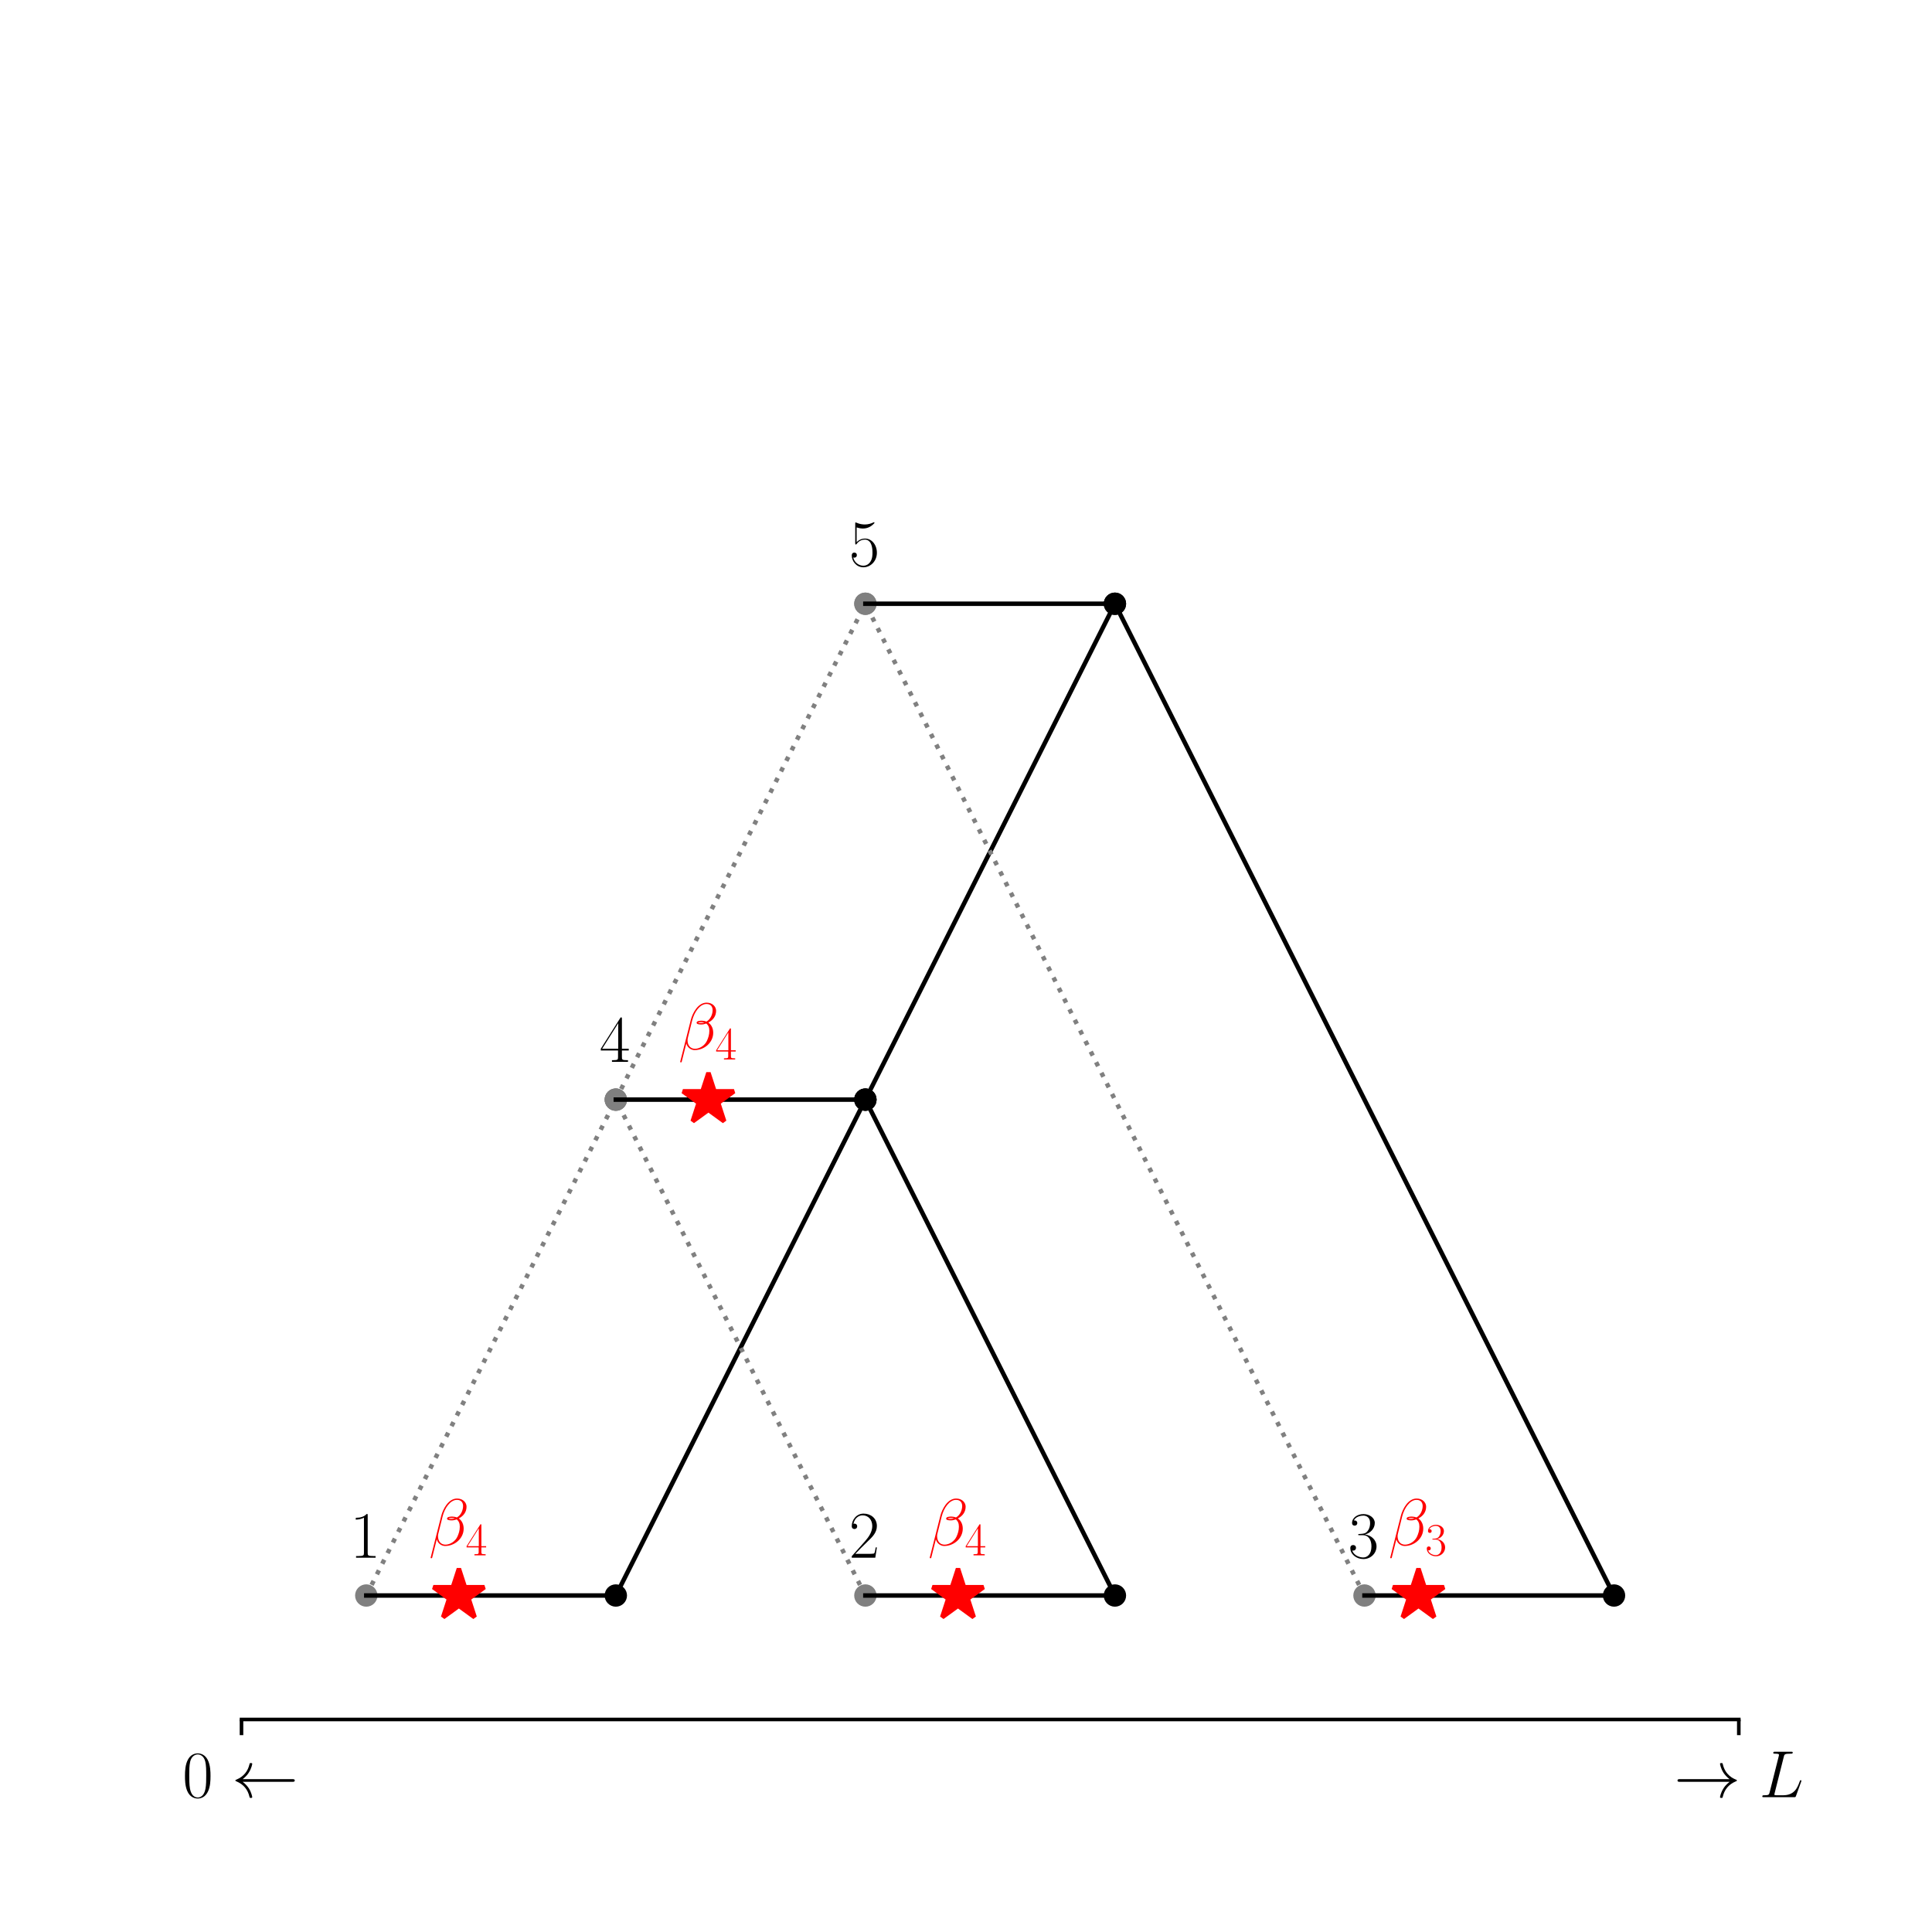
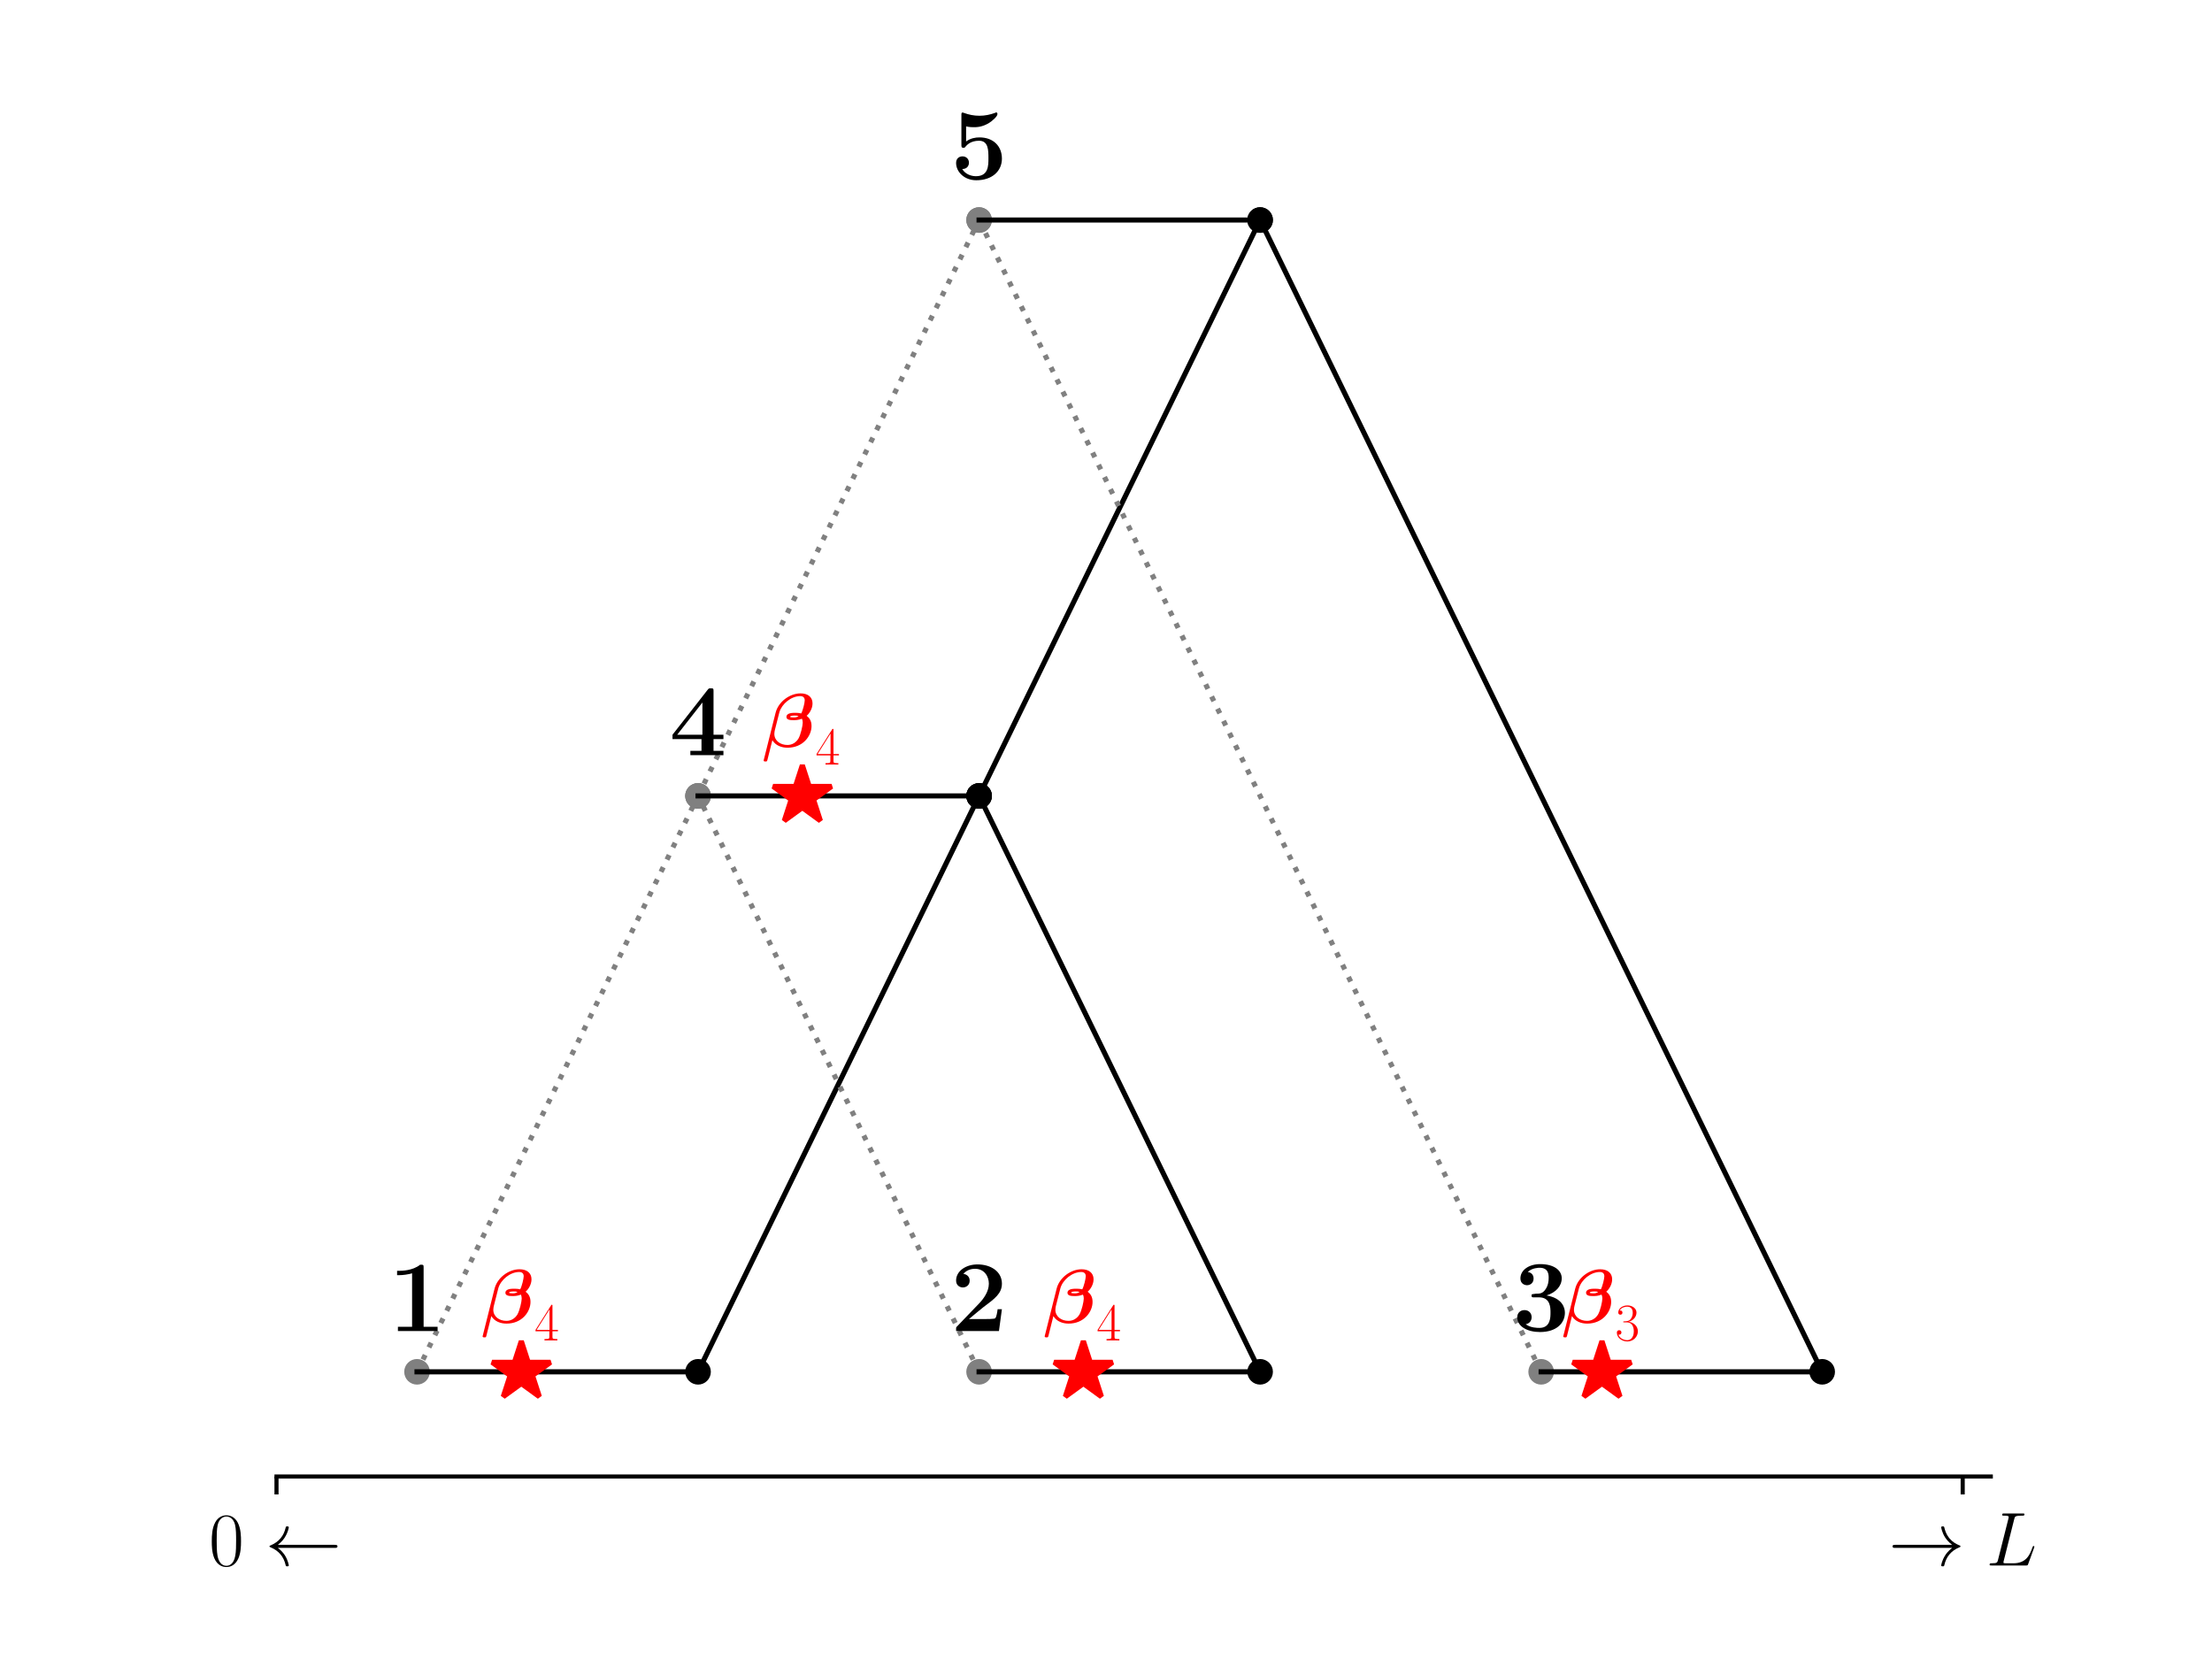
- <svg xmlns="http://www.w3.org/2000/svg" xmlns:xlink="http://www.w3.org/1999/xlink" width="432pt" height="432pt" viewBox="0 0 432 432" version="1.1">
+ <svg xmlns="http://www.w3.org/2000/svg" xmlns:xlink="http://www.w3.org/1999/xlink" width="432pt" height="324pt" viewBox="0 0 432 324" version="1.1">
  <defs>
    <style type="text/css">*{stroke-linejoin: round; stroke-linecap: butt}</style>
  </defs>
  <g id="figure_1">
    <g id="patch_1">
-       <path d="M 0 432  L 432 432  L 432 0  L 0 0  z " style="fill: #ffffff" />
+       <path d="M 0 324  L 432 324  L 432 0  L 0 0  z " style="fill: #ffffff" />
    </g>
    <g id="axes_1">
      <g id="patch_2">
-         <path d="M 54 384.48  L 388.8 384.48  L 388.8 51.84  L 54 51.84  z " style="fill: #ffffff" />
+         <path d="M 54 288.36  L 388.8 288.36  L 388.8 38.88  L 54 38.88  z " style="fill: #ffffff" />
      </g>
      <g id="matplotlib.axis_1">
        <g id="xtick_1">
          <g id="line2d_1">
            <defs>
-               <path id="m05def187ea" d="M 0 0  L 0 3.5  " style="stroke: #000000; stroke-width: 0.8" />
+               <path id="m8e6bfeae69" d="M 0 0  L 0 3.5  " style="stroke: #000000; stroke-width: 0.8" />
            </defs>
            <g>
-               <use xlink:href="#m05def187ea" x="54" y="384.48" style="stroke: #000000; stroke-width: 0.8" />
+               <use xlink:href="#m8e6bfeae69" x="54" y="288.36" style="stroke: #000000; stroke-width: 0.8" />
            </g>
          </g>
          <g id="text_1">
-             <g transform="translate(40.79435 401.8577) scale(0.15 -0.15)">
+             <g transform="translate(40.79435 305.7377) scale(0.15 -0.15)">
              <defs>
                <path id="CMR17-30" d="M 2688 2025  C 2688 2416 2682 3080 2413 3591  C 2176 4039 1798 4198 1466 4198  C 1158 4198 768 4058 525 3597  C 269 3118 243 2524 243 2025  C 243 1661 250 1106 448 619  C 723 -39 1216 -128 1466 -128  C 1760 -128 2208 -7 2470 600  C 2662 1042 2688 1559 2688 2025  z M 1466 -26  C 1056 -26 813 325 723 812  C 653 1188 653 1738 653 2096  C 653 2588 653 2997 736 3387  C 858 3929 1216 4096 1466 4096  C 1728 4096 2067 3923 2189 3400  C 2272 3036 2278 2607 2278 2096  C 2278 1680 2278 1169 2202 792  C 2067 95 1690 -26 1466 -26  z " transform="scale(0.015625)" />
                <path id="CMSY10-20" d="M 5811 1472  C 5926 1472 6042 1472 6042 1600  C 6042 1728 5926 1728 5811 1728  L 1056 1728  C 1408 1997 1581 2259 1632 2342  C 1920 2784 1971 3187 1971 3194  C 1971 3270 1894 3270 1843 3270  C 1734 3270 1728 3258 1702 3142  C 1555 2515 1178 1984 454 1683  C 384 1658 358 1645 358 1600  C 358 1555 390 1542 454 1517  C 1120 1242 1549 742 1709 26  C 1728 -51 1734 -70 1843 -70  C 1894 -70 1971 -70 1971 7  C 1971 20 1914 423 1645 851  C 1517 1043 1331 1267 1056 1472  L 5811 1472  z " transform="scale(0.015625)" />
              </defs>
              <use xlink:href="#CMR17-30" transform="scale(0.996264)" />
              <use xlink:href="#CMSY10-20" transform="translate(73.36449 0) scale(0.996264)" />
            </g>
          </g>
        </g>
        <g id="xtick_2">
          <g id="line2d_2">
            <g>
-               <use xlink:href="#m05def187ea" x="388.8" y="384.48" style="stroke: #000000; stroke-width: 0.8" />
+               <use xlink:href="#m8e6bfeae69" x="383.311" y="288.36" style="stroke: #000000; stroke-width: 0.8" />
            </g>
          </g>
          <g id="text_2">
-             <g transform="translate(374.2747 401.8577) scale(0.15 -0.15)">
+             <g transform="translate(368.7861 305.7377) scale(0.15 -0.15)">
              <defs>
                <path id="CMSY10-21" d="M 5338 1472  C 4986 1203 4813 941 4762 858  C 4474 416 4422 13 4422 6  C 4422 -70 4499 -70 4550 -70  C 4659 -70 4666 -58 4691 58  C 4838 685 5216 1222 5939 1517  C 6016 1542 6035 1555 6035 1600  C 6035 1645 5997 1664 5984 1670  C 5702 1779 4928 2099 4685 3174  C 4666 3251 4659 3270 4550 3270  C 4499 3270 4422 3270 4422 3193  C 4422 3180 4480 2777 4749 2349  C 4877 2157 5062 1933 5338 1728  L 582 1728  C 467 1728 352 1728 352 1600  C 352 1472 467 1472 582 1472  L 5338 1472  z " transform="scale(0.015625)" />
                <path id="CMMI12-4c" d="M 2349 3861  C 2406 4103 2426 4167 2989 4167  C 3162 4167 3206 4167 3206 4288  C 3206 4352 3136 4352 3110 4352  C 2982 4352 2835 4352 2707 4352  L 1850 4352  C 1728 4352 1587 4352 1466 4352  C 1414 4352 1344 4352 1344 4231  C 1344 4167 1402 4167 1498 4167  C 1888 4167 1888 4116 1888 4046  C 1888 4034 1888 3995 1862 3899  L 998 472  C 941 249 928 185 480 185  C 358 185 294 185 294 70  C 294 0 333 0 461 0  L 3328 0  C 3469 0 3475 6 3520 121  L 4013 1478  C 4026 1510 4038 1548 4038 1567  C 4038 1605 4006 1631 3974 1631  C 3968 1631 3936 1631 3923 1605  C 3910 1599 3910 1586 3859 1465  C 3654 905 3366 185 2285 185  L 1670 185  C 1581 185 1568 185 1530 192  C 1459 198 1453 211 1453 262  C 1453 307 1466 345 1478 401  L 2349 3861  z " transform="scale(0.015625)" />
              </defs>
              <use xlink:href="#CMSY10-21" transform="scale(0.996264)" />
              <use xlink:href="#CMMI12-4c" transform="translate(127.3007 0) scale(0.996264)" />
            </g>
          </g>
        </g>
      </g>
      <g id="line2d_3">
-         <path d="M 137.7 356.76  L 193.5 245.88  " clip-path="url(#p132b7a329c)" style="fill: none; stroke: #000000; stroke-linecap: square" />
+         <path d="M 136.328 267.911  L 191.213 155.44  " clip-path="url(#pb90388bf2a)" style="fill: none; stroke: #000000; stroke-linecap: square" />
        <defs>
-           <path id="m3e17c81e96" d="M 0 2  C 0.53 2 1.039 1.789 1.414 1.414  C 1.789 1.039 2 0.53 2 0  C 2 -0.53 1.789 -1.039 1.414 -1.414  C 1.039 -1.789 0.53 -2 0 -2  C -0.53 -2 -1.039 -1.789 -1.414 -1.414  C -1.789 -1.039 -2 -0.53 -2 0  C -2 0.53 -1.789 1.039 -1.414 1.414  C -1.039 1.789 -0.53 2 0 2  z " style="stroke: #000000" />
+           <path id="md726dc7b17" d="M 0 2  C 0.53 2 1.039 1.789 1.414 1.414  C 1.789 1.039 2 0.53 2 0  C 2 -0.53 1.789 -1.039 1.414 -1.414  C 1.039 -1.789 0.53 -2 0 -2  C -0.53 -2 -1.039 -1.789 -1.414 -1.414  C -1.789 -1.039 -2 -0.53 -2 0  C -2 0.53 -1.789 1.039 -1.414 1.414  C -1.039 1.789 -0.53 2 0 2  z " style="stroke: #000000" />
        </defs>
-         <g clip-path="url(#p132b7a329c)">
-           <use xlink:href="#m3e17c81e96" x="137.7" y="356.76" style="stroke: #000000" />
-           <use xlink:href="#m3e17c81e96" x="193.5" y="245.88" style="stroke: #000000" />
+         <g clip-path="url(#pb90388bf2a)">
+           <use xlink:href="#md726dc7b17" x="136.328" y="267.911" style="stroke: #000000" />
+           <use xlink:href="#md726dc7b17" x="191.213" y="155.44" style="stroke: #000000" />
        </g>
      </g>
      <g id="line2d_4">
-         <path d="M 249.3 356.76  L 193.5 245.88  " clip-path="url(#p132b7a329c)" style="fill: none; stroke: #000000; stroke-linecap: square" />
-         <g clip-path="url(#p132b7a329c)">
-           <use xlink:href="#m3e17c81e96" x="249.3" y="356.76" style="stroke: #000000" />
-           <use xlink:href="#m3e17c81e96" x="193.5" y="245.88" style="stroke: #000000" />
+         <path d="M 246.098 267.911  L 191.213 155.44  " clip-path="url(#pb90388bf2a)" style="fill: none; stroke: #000000; stroke-linecap: square" />
+         <g clip-path="url(#pb90388bf2a)">
+           <use xlink:href="#md726dc7b17" x="246.098" y="267.911" style="stroke: #000000" />
+           <use xlink:href="#md726dc7b17" x="191.213" y="155.44" style="stroke: #000000" />
        </g>
      </g>
      <g id="line2d_5">
-         <path d="M 360.9 356.76  L 249.3 135  " clip-path="url(#p132b7a329c)" style="fill: none; stroke: #000000; stroke-linecap: square" />
-         <g clip-path="url(#p132b7a329c)">
-           <use xlink:href="#m3e17c81e96" x="360.9" y="356.76" style="stroke: #000000" />
-           <use xlink:href="#m3e17c81e96" x="249.3" y="135" style="stroke: #000000" />
+         <path d="M 355.869 267.911  L 246.098 42.97  " clip-path="url(#pb90388bf2a)" style="fill: none; stroke: #000000; stroke-linecap: square" />
+         <g clip-path="url(#pb90388bf2a)">
+           <use xlink:href="#md726dc7b17" x="355.869" y="267.911" style="stroke: #000000" />
+           <use xlink:href="#md726dc7b17" x="246.098" y="42.97" style="stroke: #000000" />
        </g>
      </g>
      <g id="line2d_6">
-         <path d="M 193.5 245.88  L 249.3 135  " clip-path="url(#p132b7a329c)" style="fill: none; stroke: #000000; stroke-linecap: square" />
-         <g clip-path="url(#p132b7a329c)">
-           <use xlink:href="#m3e17c81e96" x="193.5" y="245.88" style="stroke: #000000" />
-           <use xlink:href="#m3e17c81e96" x="249.3" y="135" style="stroke: #000000" />
+         <path d="M 191.213 155.44  L 246.098 42.97  " clip-path="url(#pb90388bf2a)" style="fill: none; stroke: #000000; stroke-linecap: square" />
+         <g clip-path="url(#pb90388bf2a)">
+           <use xlink:href="#md726dc7b17" x="191.213" y="155.44" style="stroke: #000000" />
+           <use xlink:href="#md726dc7b17" x="246.098" y="42.97" style="stroke: #000000" />
        </g>
      </g>
      <g id="line2d_7">
-         <path d="M 81.9 356.76  L 137.7 245.88  " clip-path="url(#p132b7a329c)" style="fill: none; stroke-dasharray: 1,1.65; stroke-dashoffset: 0; stroke: #808080" />
+         <path d="M 81.443 267.911  L 136.328 155.44  " clip-path="url(#pb90388bf2a)" style="fill: none; stroke-dasharray: 1,1.65; stroke-dashoffset: 0; stroke: #808080" />
        <defs>
-           <path id="m5ffe28008f" d="M 0 2  C 0.53 2 1.039 1.789 1.414 1.414  C 1.789 1.039 2 0.53 2 0  C 2 -0.53 1.789 -1.039 1.414 -1.414  C 1.039 -1.789 0.53 -2 0 -2  C -0.53 -2 -1.039 -1.789 -1.414 -1.414  C -1.789 -1.039 -2 -0.53 -2 0  C -2 0.53 -1.789 1.039 -1.414 1.414  C -1.039 1.789 -0.53 2 0 2  z " style="stroke: #808080" />
+           <path id="m5b89a7c4a4" d="M 0 2  C 0.53 2 1.039 1.789 1.414 1.414  C 1.789 1.039 2 0.53 2 0  C 2 -0.53 1.789 -1.039 1.414 -1.414  C 1.039 -1.789 0.53 -2 0 -2  C -0.53 -2 -1.039 -1.789 -1.414 -1.414  C -1.789 -1.039 -2 -0.53 -2 0  C -2 0.53 -1.789 1.039 -1.414 1.414  C -1.039 1.789 -0.53 2 0 2  z " style="stroke: #808080" />
        </defs>
-         <g clip-path="url(#p132b7a329c)">
-           <use xlink:href="#m5ffe28008f" x="81.9" y="356.76" style="fill: #808080; stroke: #808080" />
-           <use xlink:href="#m5ffe28008f" x="137.7" y="245.88" style="fill: #808080; stroke: #808080" />
+         <g clip-path="url(#pb90388bf2a)">
+           <use xlink:href="#m5b89a7c4a4" x="81.443" y="267.911" style="fill: #808080; stroke: #808080" />
+           <use xlink:href="#m5b89a7c4a4" x="136.328" y="155.44" style="fill: #808080; stroke: #808080" />
        </g>
      </g>
      <g id="line2d_8">
-         <path d="M 193.5 356.76  L 137.7 245.88  " clip-path="url(#p132b7a329c)" style="fill: none; stroke-dasharray: 1,1.65; stroke-dashoffset: 0; stroke: #808080" />
-         <g clip-path="url(#p132b7a329c)">
-           <use xlink:href="#m5ffe28008f" x="193.5" y="356.76" style="fill: #808080; stroke: #808080" />
-           <use xlink:href="#m5ffe28008f" x="137.7" y="245.88" style="fill: #808080; stroke: #808080" />
+         <path d="M 191.213 267.911  L 136.328 155.44  " clip-path="url(#pb90388bf2a)" style="fill: none; stroke-dasharray: 1,1.65; stroke-dashoffset: 0; stroke: #808080" />
+         <g clip-path="url(#pb90388bf2a)">
+           <use xlink:href="#m5b89a7c4a4" x="191.213" y="267.911" style="fill: #808080; stroke: #808080" />
+           <use xlink:href="#m5b89a7c4a4" x="136.328" y="155.44" style="fill: #808080; stroke: #808080" />
        </g>
      </g>
      <g id="line2d_9">
-         <path d="M 305.1 356.76  L 193.5 135  " clip-path="url(#p132b7a329c)" style="fill: none; stroke-dasharray: 1,1.65; stroke-dashoffset: 0; stroke: #808080" />
-         <g clip-path="url(#p132b7a329c)">
-           <use xlink:href="#m5ffe28008f" x="305.1" y="356.76" style="fill: #808080; stroke: #808080" />
-           <use xlink:href="#m5ffe28008f" x="193.5" y="135" style="fill: #808080; stroke: #808080" />
+         <path d="M 300.984 267.911  L 191.213 42.97  " clip-path="url(#pb90388bf2a)" style="fill: none; stroke-dasharray: 1,1.65; stroke-dashoffset: 0; stroke: #808080" />
+         <g clip-path="url(#pb90388bf2a)">
+           <use xlink:href="#m5b89a7c4a4" x="300.984" y="267.911" style="fill: #808080; stroke: #808080" />
+           <use xlink:href="#m5b89a7c4a4" x="191.213" y="42.97" style="fill: #808080; stroke: #808080" />
        </g>
      </g>
      <g id="line2d_10">
-         <path d="M 137.7 245.88  L 193.5 135  " clip-path="url(#p132b7a329c)" style="fill: none; stroke-dasharray: 1,1.65; stroke-dashoffset: 0; stroke: #808080" />
-         <g clip-path="url(#p132b7a329c)">
-           <use xlink:href="#m5ffe28008f" x="137.7" y="245.88" style="fill: #808080; stroke: #808080" />
-           <use xlink:href="#m5ffe28008f" x="193.5" y="135" style="fill: #808080; stroke: #808080" />
+         <path d="M 136.328 155.44  L 191.213 42.97  " clip-path="url(#pb90388bf2a)" style="fill: none; stroke-dasharray: 1,1.65; stroke-dashoffset: 0; stroke: #808080" />
+         <g clip-path="url(#pb90388bf2a)">
+           <use xlink:href="#m5b89a7c4a4" x="136.328" y="155.44" style="fill: #808080; stroke: #808080" />
+           <use xlink:href="#m5b89a7c4a4" x="191.213" y="42.97" style="fill: #808080; stroke: #808080" />
        </g>
      </g>
      <g id="line2d_11">
-         <path d="M 137.7 356.76  L 81.9 356.76  " clip-path="url(#p132b7a329c)" style="fill: none; stroke: #000000; stroke-linecap: square" />
+         <path d="M 136.328 267.911  L 81.443 267.911  " clip-path="url(#pb90388bf2a)" style="fill: none; stroke: #000000; stroke-linecap: square" />
      </g>
      <g id="line2d_12">
-         <path d="M 249.3 356.76  L 193.5 356.76  " clip-path="url(#p132b7a329c)" style="fill: none; stroke: #000000; stroke-linecap: square" />
+         <path d="M 246.098 267.911  L 191.213 267.911  " clip-path="url(#pb90388bf2a)" style="fill: none; stroke: #000000; stroke-linecap: square" />
      </g>
      <g id="line2d_13">
-         <path d="M 360.9 356.76  L 305.1 356.76  " clip-path="url(#p132b7a329c)" style="fill: none; stroke: #000000; stroke-linecap: square" />
+         <path d="M 355.869 267.911  L 300.984 267.911  " clip-path="url(#pb90388bf2a)" style="fill: none; stroke: #000000; stroke-linecap: square" />
      </g>
      <g id="line2d_14">
-         <path d="M 193.5 245.88  L 137.7 245.88  " clip-path="url(#p132b7a329c)" style="fill: none; stroke: #000000; stroke-linecap: square" />
+         <path d="M 191.213 155.44  L 136.328 155.44  " clip-path="url(#pb90388bf2a)" style="fill: none; stroke: #000000; stroke-linecap: square" />
      </g>
      <g id="line2d_15">
-         <path d="M 249.3 135  L 193.5 135  " clip-path="url(#p132b7a329c)" style="fill: none; stroke: #000000; stroke-linecap: square" />
+         <path d="M 246.098 42.97  L 191.213 42.97  " clip-path="url(#pb90388bf2a)" style="fill: none; stroke: #000000; stroke-linecap: square" />
      </g>
      <g id="line2d_16">
-         <path d="M 317.175 356.76  " clip-path="url(#p132b7a329c)" style="fill: none; stroke: #ff0000; stroke-width: 1.5; stroke-linecap: square" />
+         <path d="M 312.86 267.911  " clip-path="url(#pb90388bf2a)" style="fill: none; stroke: #ff0000; stroke-width: 1.5; stroke-linecap: square" />
        <defs>
-           <path id="m0162f1edda" d="M 0 -6  L -1.347 -1.854  L -5.706 -1.854  L -2.18 0.708  L -3.527 4.854  L -0 2.292  L 3.527 4.854  L 2.18 0.708  L 5.706 -1.854  L 1.347 -1.854  z " style="stroke: #ff0000; stroke-linejoin: bevel" />
+           <path id="md9715bbfc4" d="M 0 -6  L -1.347 -1.854  L -5.706 -1.854  L -2.18 0.708  L -3.527 4.854  L -0 2.292  L 3.527 4.854  L 2.18 0.708  L 5.706 -1.854  L 1.347 -1.854  z " style="stroke: #ff0000; stroke-linejoin: bevel" />
        </defs>
-         <g clip-path="url(#p132b7a329c)">
-           <use xlink:href="#m0162f1edda" x="317.175" y="356.76" style="fill: #ff0000; stroke: #ff0000; stroke-linejoin: bevel" />
+         <g clip-path="url(#pb90388bf2a)">
+           <use xlink:href="#md9715bbfc4" x="312.86" y="267.911" style="fill: #ff0000; stroke: #ff0000; stroke-linejoin: bevel" />
        </g>
      </g>
      <g id="line2d_17">
-         <path d="M 102.608 356.76  " clip-path="url(#p132b7a329c)" style="fill: none; stroke: #ff0000; stroke-width: 1.5; stroke-linecap: square" />
-         <g clip-path="url(#p132b7a329c)">
-           <use xlink:href="#m0162f1edda" x="102.608" y="356.76" style="fill: #ff0000; stroke: #ff0000; stroke-linejoin: bevel" />
+         <path d="M 101.811 267.911  " clip-path="url(#pb90388bf2a)" style="fill: none; stroke: #ff0000; stroke-width: 1.5; stroke-linecap: square" />
+         <g clip-path="url(#pb90388bf2a)">
+           <use xlink:href="#md9715bbfc4" x="101.811" y="267.911" style="fill: #ff0000; stroke: #ff0000; stroke-linejoin: bevel" />
        </g>
      </g>
      <g id="line2d_18">
-         <path d="M 214.208 356.76  " clip-path="url(#p132b7a329c)" style="fill: none; stroke: #ff0000; stroke-width: 1.5; stroke-linecap: square" />
-         <g clip-path="url(#p132b7a329c)">
-           <use xlink:href="#m0162f1edda" x="214.208" y="356.76" style="fill: #ff0000; stroke: #ff0000; stroke-linejoin: bevel" />
+         <path d="M 211.582 267.911  " clip-path="url(#pb90388bf2a)" style="fill: none; stroke: #ff0000; stroke-width: 1.5; stroke-linecap: square" />
+         <g clip-path="url(#pb90388bf2a)">
+           <use xlink:href="#md9715bbfc4" x="211.582" y="267.911" style="fill: #ff0000; stroke: #ff0000; stroke-linejoin: bevel" />
        </g>
      </g>
      <g id="line2d_19">
-         <path d="M 158.408 245.88  " clip-path="url(#p132b7a329c)" style="fill: none; stroke: #ff0000; stroke-width: 1.5; stroke-linecap: square" />
-         <g clip-path="url(#p132b7a329c)">
-           <use xlink:href="#m0162f1edda" x="158.408" y="245.88" style="fill: #ff0000; stroke: #ff0000; stroke-linejoin: bevel" />
+         <path d="M 156.696 155.44  " clip-path="url(#pb90388bf2a)" style="fill: none; stroke: #ff0000; stroke-width: 1.5; stroke-linecap: square" />
+         <g clip-path="url(#pb90388bf2a)">
+           <use xlink:href="#md9715bbfc4" x="156.696" y="155.44" style="fill: #ff0000; stroke: #ff0000; stroke-linejoin: bevel" />
        </g>
      </g>
      <g id="patch_3">
-         <path d="M 54 384.48  L 388.8 384.48  " style="fill: none; stroke: #000000; stroke-width: 0.8; stroke-linejoin: miter; stroke-linecap: square" />
+         <path d="M 54 288.36  L 388.8 288.36  " style="fill: none; stroke: #000000; stroke-width: 0.8; stroke-linejoin: miter; stroke-linecap: square" />
      </g>
      <g id="text_3">
-         <g transform="translate(78.24188 348.3103) scale(0.15 -0.15)">
-           <defs>
-             <path id="CMR17-31" d="M 1702 4058  C 1702 4192 1696 4192 1606 4192  C 1357 3916 979 3827 621 3827  C 602 3827 570 3827 563 3808  C 557 3795 557 3782 557 3648  C 755 3648 1088 3686 1344 3839  L 1344 461  C 1344 236 1331 160 781 160  L 589 160  L 589 0  C 896 0 1216 0 1523 0  C 1830 0 2150 0 2458 0  L 2458 160  L 2266 160  C 1715 160 1702 230 1702 458  L 1702 4058  z " transform="scale(0.015625)" />
-           </defs>
-           <use xlink:href="#CMR17-31" transform="scale(0.996264)" />
+         <g transform="translate(75.83864 259.9454) scale(0.2 -0.2)">
+           <defs>
+             <path id="CMBX12-31" d="M 2214 3975  C 2214 4160 2202 4160 1997 4160  C 1523 3776 813 3776 672 3776  L 550 3776  L 550 3503  L 672 3503  C 896 3503 1235 3541 1491 3624  L 1491 267  L 602 267  L 602 0  C 870 0 1542 0 1843 0  C 2144 0 2822 0 3091 0  L 3091 267  L 2214 267  L 2214 3975  z " transform="scale(0.015625)" />
+           </defs>
+           <use xlink:href="#CMBX12-31" transform="scale(0.996264)" />
        </g>
      </g>
      <g id="text_4">
-         <g transform="translate(189.8419 348.3103) scale(0.15 -0.15)">
-           <defs>
-             <path id="CMR17-32" d="M 2669 989  L 2554 989  C 2490 536 2438 459 2413 420  C 2381 369 1920 369 1830 369  L 602 369  C 832 619 1280 1072 1824 1597  C 2214 1967 2669 2402 2669 3035  C 2669 3790 2067 4224 1395 4224  C 691 4224 262 3604 262 3030  C 262 2780 448 2748 525 2748  C 589 2748 781 2787 781 3010  C 781 3207 614 3264 525 3264  C 486 3264 448 3258 422 3245  C 544 3790 915 4058 1306 4058  C 1862 4058 2227 3617 2227 3035  C 2227 2479 1901 2000 1536 1584  L 262 146  L 262 0  L 2515 0  L 2669 989  z " transform="scale(0.015625)" />
-           </defs>
-           <use xlink:href="#CMR17-32" transform="scale(0.996264)" />
+         <g transform="translate(185.6091 259.9454) scale(0.2 -0.2)">
+           <defs>
+             <path id="CMBX12-32" d="M 3232 1368  L 2963 1368  C 2944 1234 2899 858 2803 795  C 2752 750 2253 750 2157 750  L 1165 750  C 1408 954 1990 1438 2086 1509  C 2797 2038 3232 2362 3232 2974  C 3232 3725 2547 4178 1702 4178  C 979 4178 358 3770 358 3165  C 358 2827 634 2732 781 2732  C 979 2732 1210 2865 1210 3159  C 1210 3427 1011 3560 813 3586  C 1069 3879 1408 3904 1542 3904  C 2131 3904 2413 3427 2413 2968  C 2413 2471 2074 2013 1811 1739  L 422 293  C 358 235 358 223 358 108  L 358 0  L 3046 0  L 3232 1368  z " transform="scale(0.015625)" />
+           </defs>
+           <use xlink:href="#CMBX12-32" transform="scale(0.996264)" />
        </g>
      </g>
      <g id="text_5">
-         <g transform="translate(301.4419 348.3103) scale(0.15 -0.15)">
-           <defs>
+         <g transform="translate(295.3796 259.9454) scale(0.2 -0.2)">
+           <defs>
+             <path id="CMBX12-33" d="M 1670 2112  C 2387 2112 2387 1454 2387 1151  C 2387 866 2387 196 1696 196  C 1562 196 1139 196 832 424  C 1107 481 1203 678 1203 868  C 1203 1128 1018 1312 755 1312  C 486 1312 301 1128 301 862  C 301 278 941 -64 1728 -64  C 2784 -64 3290 513 3290 1147  C 3290 1459 3130 2061 2138 2232  C 2701 2406 3091 2804 3091 3310  C 3091 3792 2630 4197 1741 4197  C 1024 4197 499 3818 499 3298  C 499 2977 749 2874 915 2874  C 1101 2874 1325 2996 1325 3292  C 1325 3441 1261 3659 960 3704  C 1229 3968 1664 3968 1702 3968  C 2272 3968 2272 3522 2272 3329  C 2272 3135 2246 2837 2042 2573  C 1875 2352 1709 2340 1466 2340  C 1389 2321 1261 2321 1235 2309  C 1197 2290 1197 2245 1197 2220  C 1197 2112 1235 2112 1363 2112  L 1670 2112  z " transform="scale(0.015625)" />
+           </defs>
+           <use xlink:href="#CMBX12-33" transform="scale(0.996264)" />
+         </g>
+       </g>
+       <g id="text_6">
+         <g transform="translate(130.7239 147.4749) scale(0.2 -0.2)">
+           <defs>
+             <path id="CMBX12-34" d="M 2771 1006  L 3392 1006  L 3392 1280  L 2771 1280  L 2771 4007  C 2771 4166 2765 4192 2605 4192  C 2490 4192 2477 4192 2400 4096  L 198 1280  L 198 1006  L 2016 1006  L 2016 267  L 1318 267  L 1318 0  C 1504 0 2138 0 2368 0  C 2586 0 3219 0 3392 -6  L 3392 267  L 2771 267  L 2771 1006  z M 2074 3302  L 2074 1280  L 493 1280  L 2074 3302  z " transform="scale(0.015625)" />
+           </defs>
+           <use xlink:href="#CMBX12-34" transform="scale(0.996264)" />
+         </g>
+       </g>
+       <g id="text_7">
+         <g transform="translate(185.6091 35.00437) scale(0.2 -0.2)">
+           <defs>
+             <path id="CMBX12-35" d="M 986 3315  C 1203 3264 1376 3264 1472 3264  C 1626 3264 1990 3264 2419 3527  C 2618 3647 2950 3936 2950 4083  C 2950 4115 2950 4192 2874 4192  C 2867 4192 2854 4192 2790 4159  C 2496 4054 2182 3982 1824 3982  C 1459 3982 1152 4052 851 4160  C 806 4173 787 4186 768 4186  C 691 4186 691 4122 691 4014  L 691 2163  C 691 2042 691 1972 819 1972  C 883 1972 896 1979 947 2042  C 1024 2132 1254 2414 1798 2414  C 2387 2414 2387 1815 2387 1312  C 2387 852 2387 190 1600 190  C 1363 190 960 279 742 640  C 1082 640 1165 895 1165 1035  C 1165 1264 998 1435 762 1435  C 570 1435 358 1321 358 1022  C 358 470 864 -64 1626 -64  C 2611 -64 3232 503 3232 1293  C 3232 2070 2701 2624 1824 2624  C 1568 2624 1261 2573 986 2369  L 986 3315  z " transform="scale(0.015625)" />
+           </defs>
+           <use xlink:href="#CMBX12-35" transform="scale(0.996264)" />
+         </g>
+       </g>
+       <g id="text_8">
+         <g style="fill: #ff0000" transform="translate(305.0613 258.3473) scale(0.15 -0.15)">
+           <defs>
+             <path id="CMMIB10-c" d="M 128 -1026  C 122 -1038 102 -1121 102 -1127  C 102 -1216 198 -1216 256 -1216  C 384 -1216 384 -1204 422 -1071  C 442 -969 826 552 832 565  C 1101 120 1594 -64 2106 -64  C 3392 -64 4109 915 4109 1753  C 4109 2201 3910 2445 3699 2605  C 3930 2795 4192 3205 4192 3641  C 4192 4177 3795 4480 3194 4480  C 2278 4480 1331 3775 1101 2853  L 128 -1026  z M 3027 2579  C 2874 2468 2714 2468 2624 2468  C 2598 2468 2317 2468 2317 2520  C 2317 2624 2630 2624 2714 2624  C 2829 2624 2906 2624 3027 2579  z M 3245 2802  C 3034 2853 2854 2853 2733 2853  C 2528 2853 2010 2853 2010 2508  C 2010 2240 2394 2240 2618 2240  C 2726 2240 3014 2240 3302 2360  C 3354 2264 3373 2136 3373 2028  C 3373 1797 3206 1023 3008 690  C 2810 375 2496 165 2093 165  C 1498 165 998 521 998 1094  C 998 1221 1030 1355 1043 1419  C 1139 1794 1344 2628 1421 2908  C 1626 3602 2400 4251 3162 4251  C 3398 4251 3539 4138 3539 3892  C 3539 3697 3386 3048 3245 2802  z " transform="scale(0.015625)" />
            <path id="CMR17-33" d="M 1414 2157  C 1984 2157 2234 1662 2234 1090  C 2234 320 1824 25 1453 25  C 1114 25 563 194 390 693  C 422 680 454 680 486 680  C 640 680 755 782 755 948  C 755 1133 614 1216 486 1216  C 378 1216 211 1165 211 926  C 211 335 787 -128 1466 -128  C 2176 -128 2720 430 2720 1085  C 2720 1707 2208 2157 1600 2227  C 2086 2328 2554 2756 2554 3329  C 2554 3820 2048 4179 1472 4179  C 890 4179 378 3829 378 3329  C 378 3110 544 3072 627 3072  C 762 3072 877 3155 877 3321  C 877 3486 762 3569 627 3569  C 602 3569 570 3569 544 3557  C 730 3959 1235 4032 1459 4032  C 1683 4032 2106 3925 2106 3320  C 2106 3143 2080 2828 1862 2550  C 1670 2304 1453 2304 1242 2284  C 1210 2284 1062 2269 1037 2269  C 992 2263 966 2257 966 2208  C 966 2163 973 2157 1101 2157  L 1414 2157  z " transform="scale(0.015625)" />
          </defs>
-           <use xlink:href="#CMR17-33" transform="scale(0.996264)" />
-         </g>
-       </g>
-       <g id="text_6">
-         <g transform="translate(134.0419 237.4303) scale(0.15 -0.15)">
+           <use xlink:href="#CMMIB10-c" transform="scale(0.996264)" />
+           <use xlink:href="#CMR17-33" transform="translate(69.11565 -22.85872) scale(0.697382)" />
+         </g>
+       </g>
+       <g id="text_9">
+         <g style="fill: #ff0000" transform="translate(94.01226 258.3473) scale(0.15 -0.15)">
          <defs>
            <path id="CMR17-34" d="M 2150 4122  C 2150 4256 2144 4256 2029 4256  L 128 1254  L 128 1088  L 1779 1088  L 1779 457  C 1779 224 1766 160 1318 160  L 1197 160  L 1197 0  C 1402 0 1747 0 1965 0  C 2182 0 2528 0 2733 0  L 2733 160  L 2611 160  C 2163 160 2150 224 2150 457  L 2150 1088  L 2803 1088  L 2803 1254  L 2150 1254  L 2150 4122  z M 1798 3703  L 1798 1254  L 256 1254  L 1798 3703  z " transform="scale(0.015625)" />
          </defs>
-           <use xlink:href="#CMR17-34" transform="scale(0.996264)" />
-         </g>
-       </g>
-       <g id="text_7">
-         <g transform="translate(189.8419 126.5503) scale(0.15 -0.15)">
-           <defs>
-             <path id="CMR17-35" d="M 730 3692  C 794 3666 1056 3584 1325 3584  C 1920 3584 2246 3911 2432 4100  C 2432 4157 2432 4192 2394 4192  C 2387 4192 2374 4192 2323 4163  C 2099 4058 1837 3973 1517 3973  C 1325 3973 1037 3999 723 4139  C 653 4171 640 4171 634 4171  C 602 4171 595 4164 595 4037  L 595 2203  C 595 2089 595 2057 659 2057  C 691 2057 704 2070 736 2114  C 941 2401 1222 2522 1542 2522  C 1766 2522 2246 2382 2246 1289  C 2246 1085 2246 715 2054 421  C 1894 159 1645 25 1370 25  C 947 25 518 320 403 814  C 429 807 480 795 506 795  C 589 795 749 840 749 1038  C 749 1210 627 1280 506 1280  C 358 1280 262 1190 262 1011  C 262 454 704 -128 1382 -128  C 2042 -128 2669 440 2669 1264  C 2669 2030 2170 2624 1549 2624  C 1222 2624 947 2503 730 2274  L 730 3692  z " transform="scale(0.015625)" />
-           </defs>
-           <use xlink:href="#CMR17-35" transform="scale(0.996264)" />
-         </g>
-       </g>
-       <g id="text_8">
-         <g style="fill: #ff0000" transform="translate(310.429 345.5383) scale(0.15 -0.15)">
-           <defs>
-             <path id="CMMI12-c" d="M 3622 3701  C 3622 4081 3296 4480 2714 4480  C 1888 4480 1363 3477 1197 2816  L 186 -1172  C 173 -1223 211 -1236 243 -1236  C 288 -1236 320 -1230 326 -1198  L 774 586  C 838 229 1190 -64 1568 -64  C 2483 -64 3347 650 3347 1599  C 3347 1841 3290 2083 3155 2287  C 3078 2408 2982 2497 2880 2574  C 3341 2815 3622 3200 3622 3701  z M 2509 2580  C 2406 2542 2304 2529 2182 2529  C 2093 2529 2010 2523 1894 2561  C 1958 2606 2054 2618 2189 2618  C 2304 2618 2419 2606 2509 2580  z M 3290 3758  C 3290 3410 3117 2903 2701 2669  C 2579 2718 2413 2752 2272 2752  C 2138 2752 1754 2752 1754 2555  C 1754 2389 2106 2389 2214 2389  C 2381 2389 2528 2432 2682 2484  C 2886 2318 2976 2101 2976 1783  C 2976 1413 2874 1115 2752 841  C 2541 369 2042 64 1600 64  C 1133 64 890 432 890 864  C 890 922 890 1005 915 1099  L 1331 2771  C 1542 3603 2080 4353 2701 4353  C 3162 4353 3290 4036 3290 3758  z " transform="scale(0.015625)" />
-           </defs>
-           <use xlink:href="#CMMI12-c" transform="scale(0.996264)" />
-           <use xlink:href="#CMR17-33" transform="translate(55.07074 -14.94392) scale(0.697382)" />
-         </g>
-       </g>
-       <g id="text_9">
-         <g style="fill: #ff0000" transform="translate(95.86247 345.5383) scale(0.15 -0.15)">
-           <use xlink:href="#CMMI12-c" transform="scale(0.996264)" />
-           <use xlink:href="#CMR17-34" transform="translate(55.07074 -14.94392) scale(0.697382)" />
+           <use xlink:href="#CMMIB10-c" transform="scale(0.996264)" />
+           <use xlink:href="#CMR17-34" transform="translate(69.11565 -22.85872) scale(0.697382)" />
        </g>
      </g>
      <g id="text_10">
-         <g style="fill: #ff0000" transform="translate(207.4625 345.5383) scale(0.15 -0.15)">
-           <use xlink:href="#CMMI12-c" transform="scale(0.996264)" />
-           <use xlink:href="#CMR17-34" transform="translate(55.07074 -14.94392) scale(0.697382)" />
+         <g style="fill: #ff0000" transform="translate(203.7828 258.3473) scale(0.15 -0.15)">
+           <use xlink:href="#CMMIB10-c" transform="scale(0.996264)" />
+           <use xlink:href="#CMR17-34" transform="translate(69.11565 -22.85872) scale(0.697382)" />
        </g>
      </g>
      <g id="text_11">
-         <g style="fill: #ff0000" transform="translate(151.6625 234.6583) scale(0.15 -0.15)">
-           <use xlink:href="#CMMI12-c" transform="scale(0.996264)" />
-           <use xlink:href="#CMR17-34" transform="translate(55.07074 -14.94392) scale(0.697382)" />
+         <g style="fill: #ff0000" transform="translate(148.8975 145.8768) scale(0.15 -0.15)">
+           <use xlink:href="#CMMIB10-c" transform="scale(0.996264)" />
+           <use xlink:href="#CMR17-34" transform="translate(69.11565 -22.85872) scale(0.697382)" />
        </g>
      </g>
    </g>
  </g>
  <defs>
-     <clipPath id="p132b7a329c">
-       <rect x="54" y="51.84" width="334.8" height="332.64" />
+     <clipPath id="pb90388bf2a">
+       <rect x="54" y="38.88" width="334.8" height="249.48" />
    </clipPath>
  </defs>
</svg>
